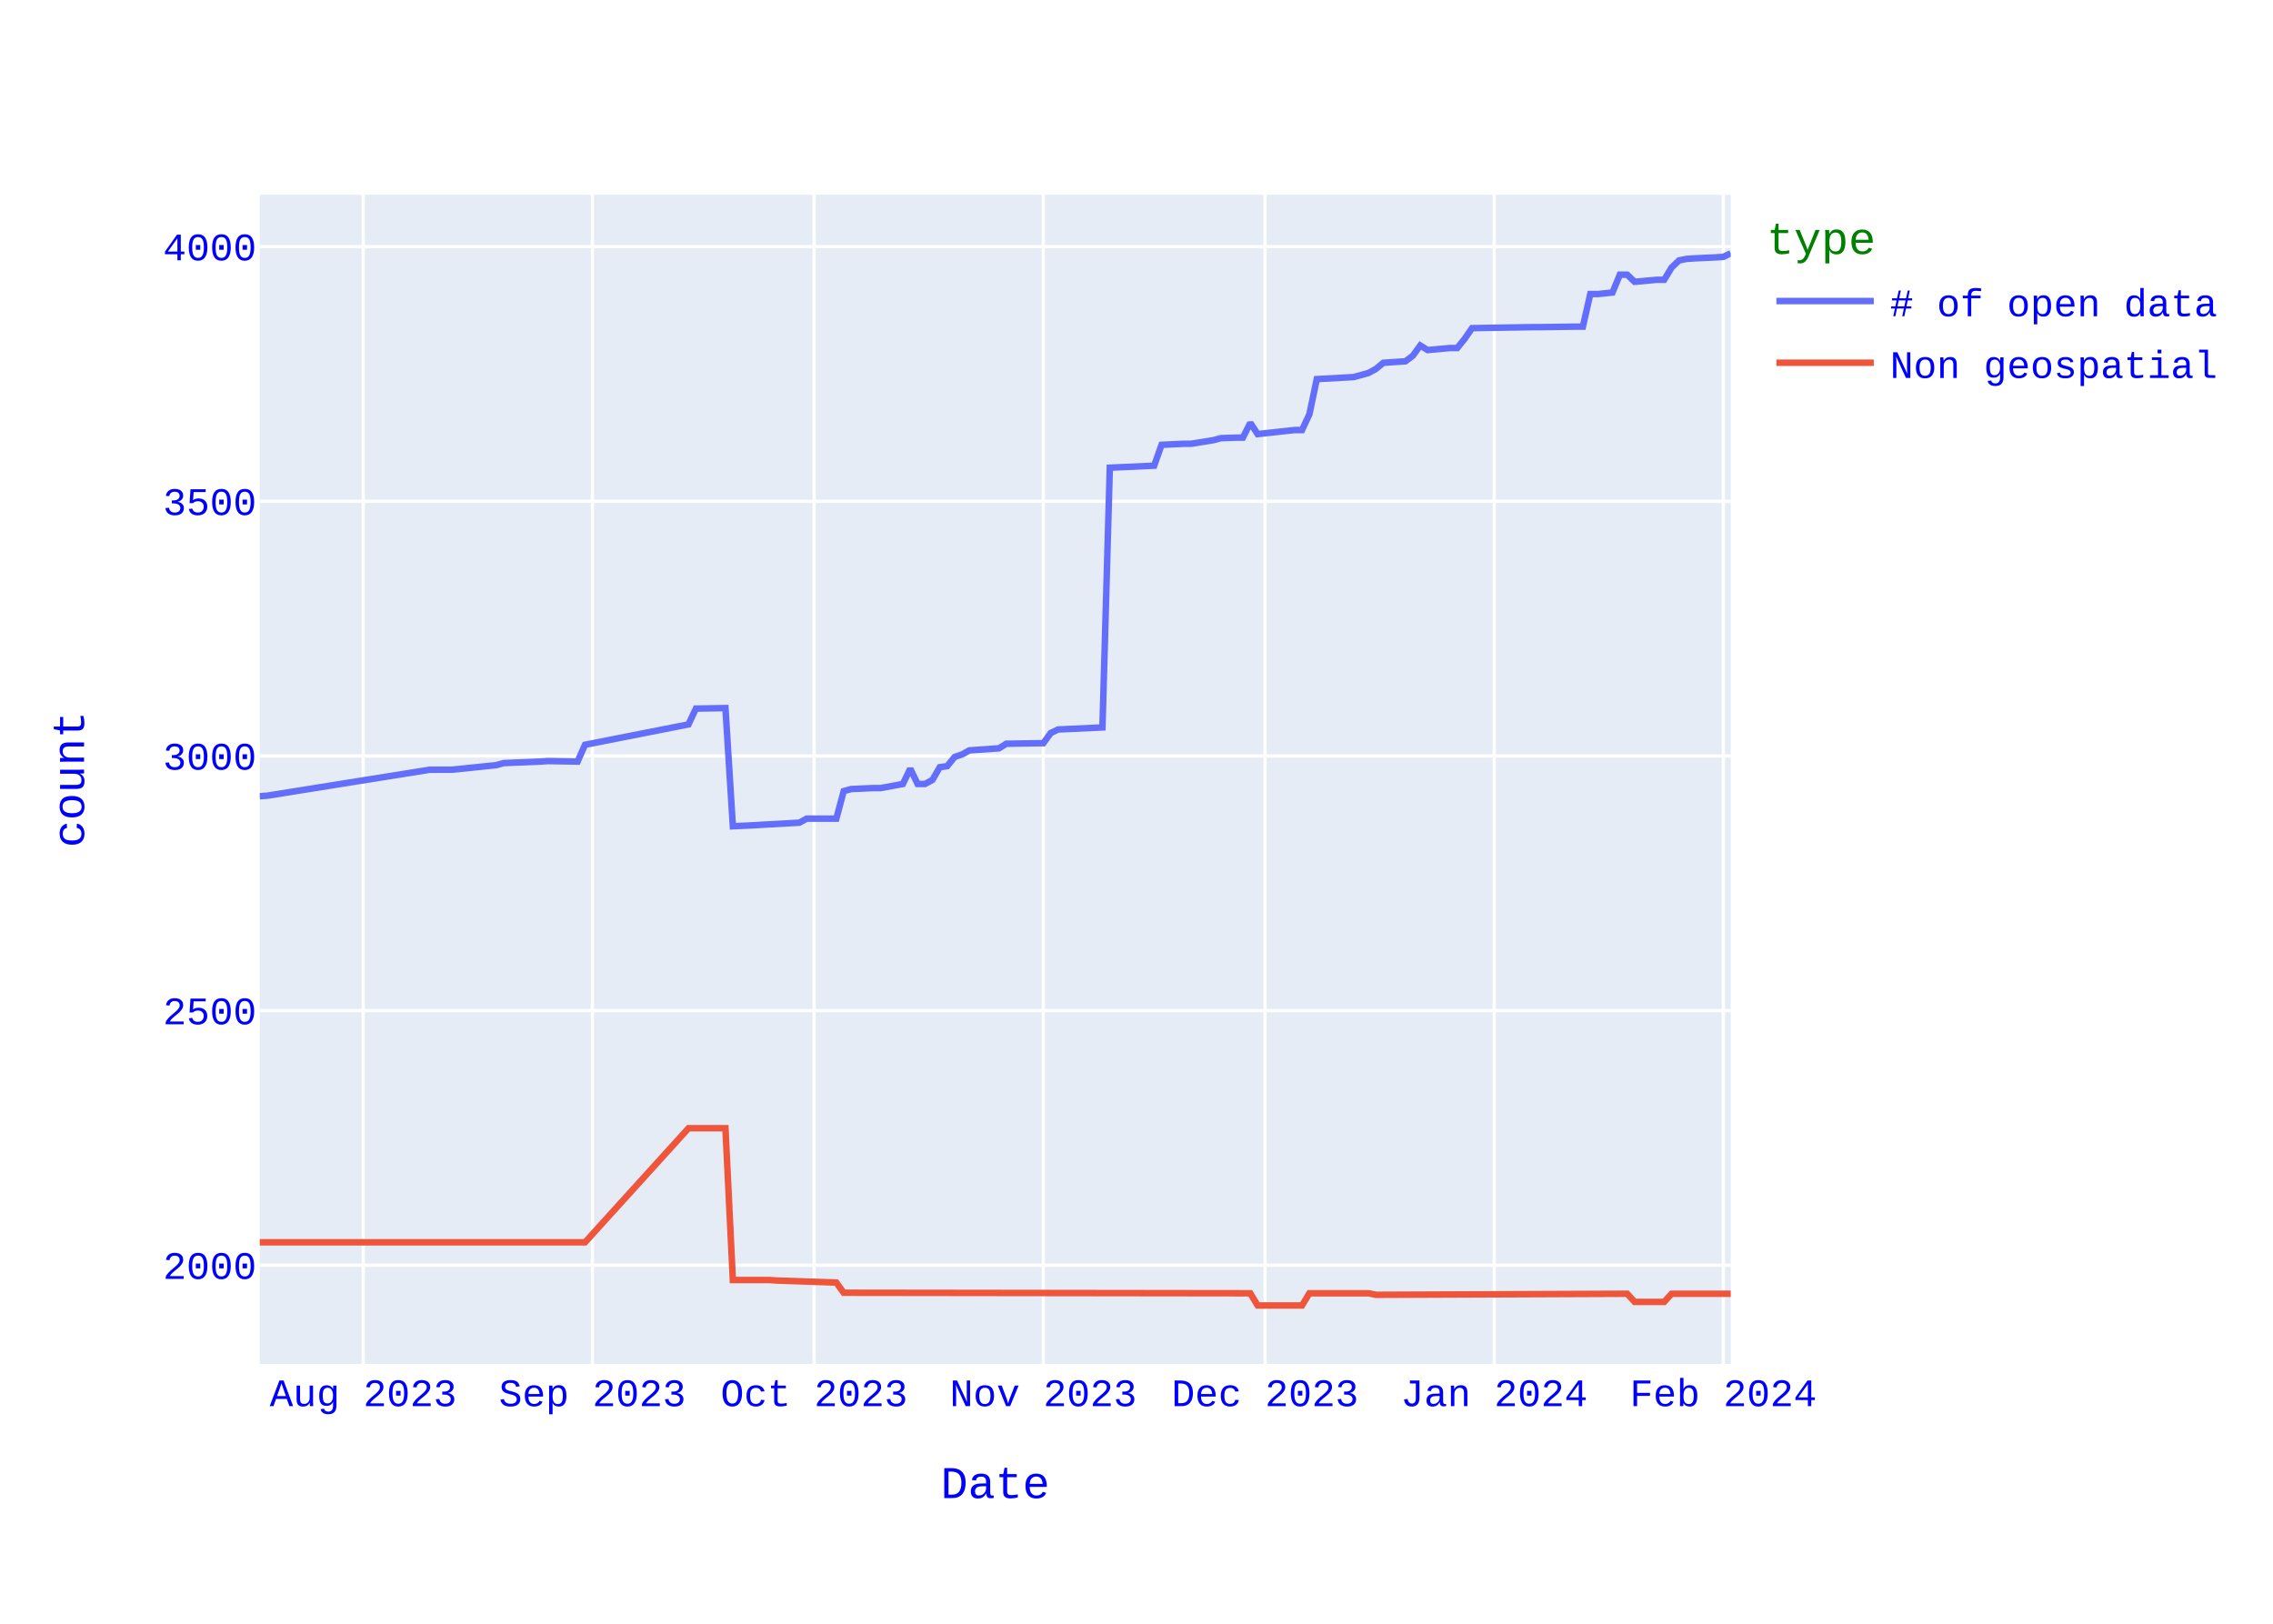
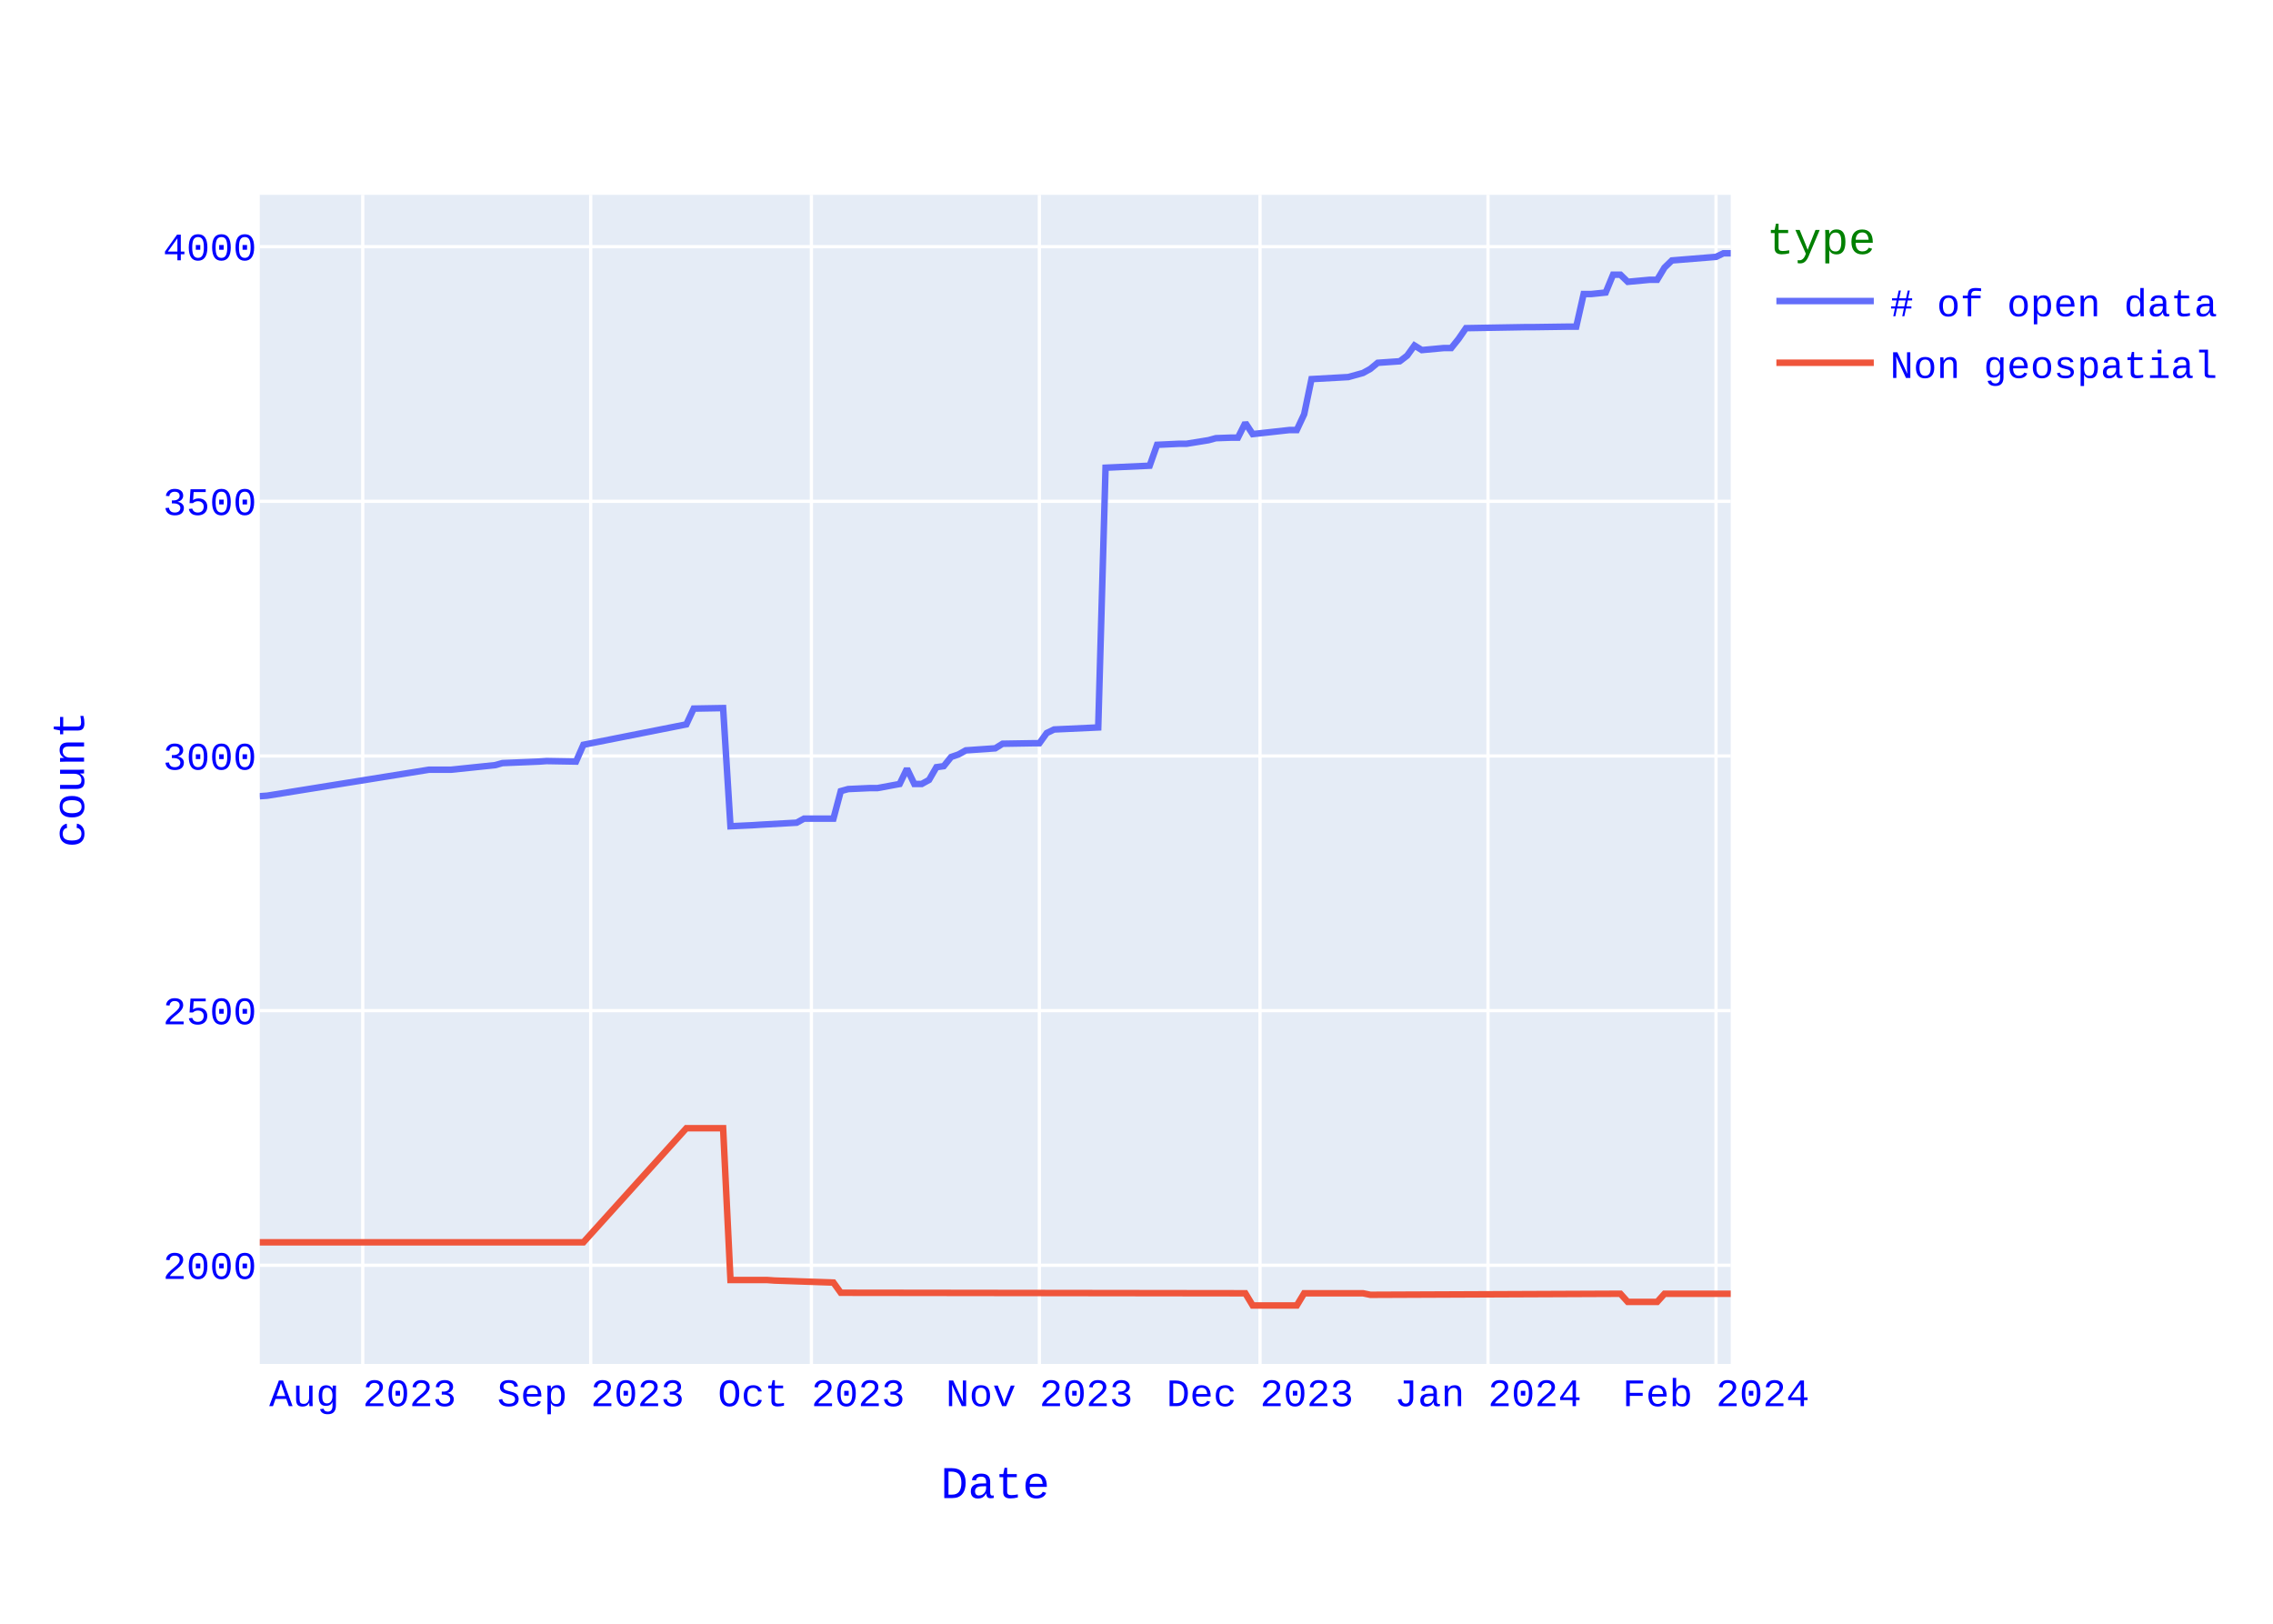
<svg xmlns="http://www.w3.org/2000/svg" class="main-svg" width="700" height="500" style="" viewBox="0 0 700 500">
  <rect x="0" y="0" width="700" height="500" style="fill: rgb(255, 255, 255); fill-opacity: 1;" />
-   <defs id="defs-eb5383">
+   <defs id="defs-be1c4c">
    <g class="clips">
-       <clipPath id="clipeb5383xyplot" class="plotclip">
+       <clipPath id="clipbe1c4cxyplot" class="plotclip">
        <rect width="453" height="360" />
      </clipPath>
-       <clipPath class="axesclip" id="clipeb5383x">
+       <clipPath class="axesclip" id="clipbe1c4cx">
        <rect x="80" y="0" width="453" height="500" />
      </clipPath>
-       <clipPath class="axesclip" id="clipeb5383y">
+       <clipPath class="axesclip" id="clipbe1c4cy">
        <rect x="0" y="60" width="700" height="360" />
      </clipPath>
-       <clipPath class="axesclip" id="clipeb5383xy">
+       <clipPath class="axesclip" id="clipbe1c4cxy">
        <rect x="80" y="60" width="453" height="360" />
      </clipPath>
    </g>
    <g class="gradients" />
    <g class="patterns" />
  </defs>
  <g class="bglayer">
    <rect class="bg" x="80" y="60" width="453" height="360" style="fill: rgb(229, 236, 246); fill-opacity: 1; stroke-width: 0;" />
  </g>
  <g class="layer-below">
    <g class="imagelayer" />
    <g class="shapelayer" />
  </g>
  <g class="cartesianlayer">
    <g class="subplot xy">
      <g class="layer-subplot">
        <g class="shapelayer" />
        <g class="imagelayer" />
      </g>
      <g class="minor-gridlayer">
        <g class="x" />
        <g class="y" />
      </g>
      <g class="gridlayer">
        <g class="x">
-           <path class="xgrid crisp" transform="translate(111.87,0)" d="M0,60v360" style="stroke: rgb(255, 255, 255); stroke-opacity: 1; stroke-width: 1px;" />
-           <path class="xgrid crisp" transform="translate(182.44,0)" d="M0,60v360" style="stroke: rgb(255, 255, 255); stroke-opacity: 1; stroke-width: 1px;" />
-           <path class="xgrid crisp" transform="translate(250.73,0)" d="M0,60v360" style="stroke: rgb(255, 255, 255); stroke-opacity: 1; stroke-width: 1px;" />
-           <path class="xgrid crisp" transform="translate(321.3,0)" d="M0,60v360" style="stroke: rgb(255, 255, 255); stroke-opacity: 1; stroke-width: 1px;" />
-           <path class="xgrid crisp" transform="translate(389.59,0)" d="M0,60v360" style="stroke: rgb(255, 255, 255); stroke-opacity: 1; stroke-width: 1px;" />
-           <path class="xgrid crisp" transform="translate(460.16,0)" d="M0,60v360" style="stroke: rgb(255, 255, 255); stroke-opacity: 1; stroke-width: 1px;" />
-           <path class="xgrid crisp" transform="translate(530.72,0)" d="M0,60v360" style="stroke: rgb(255, 255, 255); stroke-opacity: 1; stroke-width: 1px;" />
+           <path class="xgrid crisp" transform="translate(111.71,0)" d="M0,60v360" style="stroke: rgb(255, 255, 255); stroke-opacity: 1; stroke-width: 1px;" />
+           <path class="xgrid crisp" transform="translate(181.92,0)" d="M0,60v360" style="stroke: rgb(255, 255, 255); stroke-opacity: 1; stroke-width: 1px;" />
+           <path class="xgrid crisp" transform="translate(249.88,0)" d="M0,60v360" style="stroke: rgb(255, 255, 255); stroke-opacity: 1; stroke-width: 1px;" />
+           <path class="xgrid crisp" transform="translate(320.09,0)" d="M0,60v360" style="stroke: rgb(255, 255, 255); stroke-opacity: 1; stroke-width: 1px;" />
+           <path class="xgrid crisp" transform="translate(388.04,0)" d="M0,60v360" style="stroke: rgb(255, 255, 255); stroke-opacity: 1; stroke-width: 1px;" />
+           <path class="xgrid crisp" transform="translate(458.25,0)" d="M0,60v360" style="stroke: rgb(255, 255, 255); stroke-opacity: 1; stroke-width: 1px;" />
+           <path class="xgrid crisp" transform="translate(528.47,0)" d="M0,60v360" style="stroke: rgb(255, 255, 255); stroke-opacity: 1; stroke-width: 1px;" />
        </g>
        <g class="y">
          <path class="ygrid crisp" transform="translate(0,389.61)" d="M80,0h453" style="stroke: rgb(255, 255, 255); stroke-opacity: 1; stroke-width: 1px;" />
          <path class="ygrid crisp" transform="translate(0,311.2)" d="M80,0h453" style="stroke: rgb(255, 255, 255); stroke-opacity: 1; stroke-width: 1px;" />
          <path class="ygrid crisp" transform="translate(0,232.79)" d="M80,0h453" style="stroke: rgb(255, 255, 255); stroke-opacity: 1; stroke-width: 1px;" />
          <path class="ygrid crisp" transform="translate(0,154.37)" d="M80,0h453" style="stroke: rgb(255, 255, 255); stroke-opacity: 1; stroke-width: 1px;" />
          <path class="ygrid crisp" transform="translate(0,75.96)" d="M80,0h453" style="stroke: rgb(255, 255, 255); stroke-opacity: 1; stroke-width: 1px;" />
        </g>
      </g>
      <g class="zerolinelayer" />
      <path class="xlines-below" />
      <path class="ylines-below" />
      <g class="overlines-below" />
      <g class="xaxislayer-below" />
      <g class="yaxislayer-below" />
      <g class="overaxes-below" />
-       <g class="plot" transform="translate(80,60)" clip-path="url(#clipeb5383xyplot)">
+       <g class="plot" transform="translate(80,60)" clip-path="url(#clipbe1c4cxyplot)">
        <g class="scatterlayer mlayer">
-           <g class="trace scatter trace5ef766" style="stroke-miterlimit: 2; opacity: 1;">
+           <g class="trace scatter trace32d5f3" style="stroke-miterlimit: 2; opacity: 1;">
            <g class="fills" />
            <g class="errorbars" />
            <g class="lines">
-               <path class="js-line" d="M453,18L450.72,19.1L448.45,19.25L441.62,19.57L439.34,19.73L437.07,20.2L434.79,22.39L432.51,26.15L430.24,26.15L423.41,26.78L421.13,24.59L418.85,24.59L416.58,30.08L412.03,30.55L409.75,30.55L407.47,40.58L405.2,40.58L393.81,40.74L391.54,40.74L373.33,41.05L371.05,44.35L368.77,47.17L366.5,47.17L359.67,47.8L357.39,46.39L355.12,49.52L352.84,51.25L346.01,51.72L343.73,53.6L341.46,54.85L336.9,56.11L325.52,56.74L323.25,67.56L320.97,72.42L318.69,72.42L307.31,73.67L305.04,70.22L302.76,74.77L300.48,74.77L295.93,74.93L293.65,75.55L286.82,76.65L284.55,76.65L277.72,76.97L275.44,83.4L261.78,84.02L259.51,164L245.85,164.63L243.57,165.73L241.3,168.87L239.02,168.87L229.91,169.02L227.64,170.43L218.53,171.06L216.26,172.32L213.98,173.1L211.7,175.92L209.43,176.24L207.15,180.16L204.87,181.41L202.6,181.41L200.32,176.71L198.05,181.41L191.22,182.67L188.94,182.67L182.11,182.98L179.83,183.61L177.56,192.08L175.28,192.08L168.45,192.08L166.18,193.33L154.79,193.96L152.52,194.11L145.69,194.43L143.41,158.04L134.31,158.2L132.03,163.06L100.16,169.34L97.88,174.51L88.78,174.35L86.5,174.51L75.12,174.98L72.84,175.61L59.19,177.02L56.91,177.02L52.36,177.02L2.28,185.02L0,185.18" style="vector-effect: none; fill: none; stroke: rgb(99, 110, 250); stroke-opacity: 1; stroke-width: 2px; opacity: 1;" />
+               <path class="js-line" d="M453,18L450.74,18L448.47,19.1L434.88,20.2L432.61,22.39L430.35,26.15L428.08,26.15L421.29,26.78L419.03,24.59L416.76,24.59L414.49,30.08L409.96,30.55L407.7,30.55L405.43,40.58L403.17,40.58L391.85,40.74L389.58,40.74L371.46,41.05L369.19,44.35L366.93,47.17L364.67,47.17L357.87,47.8L355.6,46.39L353.34,49.52L351.07,51.25L344.28,51.72L342.01,53.6L339.75,54.85L335.22,56.11L323.89,56.74L321.63,67.56L319.36,72.42L317.1,72.42L305.78,73.67L303.51,70.22L301.24,74.77L298.98,74.77L294.45,74.93L292.18,75.55L285.39,76.65L283.13,76.65L276.33,76.97L274.06,83.4L260.47,84.02L258.21,164L244.62,164.63L242.35,165.73L240.09,168.87L237.82,168.87L228.76,169.02L226.5,170.43L217.44,171.06L215.17,172.32L212.91,173.1L210.64,175.92L208.38,176.24L206.11,180.16L203.85,181.41L201.58,181.41L199.32,176.71L197.06,181.41L190.26,182.67L187.99,182.67L181.2,182.98L178.93,183.61L176.67,192.08L174.4,192.08L167.61,192.08L165.35,193.33L154.02,193.96L151.75,194.11L144.96,194.43L142.69,158.04L133.63,158.2L131.37,163.06L99.66,169.34L97.39,174.51L88.33,174.35L86.07,174.51L74.74,174.98L72.48,175.61L58.89,177.02L56.63,177.02L52.1,177.02L2.26,185.02L0,185.18" style="vector-effect: none; fill: none; stroke: rgb(99, 110, 250); stroke-opacity: 1; stroke-width: 2px; opacity: 1;" />
            </g>
            <g class="points" />
            <g class="text" />
          </g>
-           <g class="trace scatter traced3722f" style="stroke-miterlimit: 2; opacity: 1;">
+           <g class="trace scatter trace28f8d6" style="stroke-miterlimit: 2; opacity: 1;">
            <g class="fills" />
            <g class="errorbars" />
            <g class="lines">
-               <path class="js-line" d="M453,338.39L434.79,338.39L432.51,340.9L423.41,340.9L421.13,338.39L343.73,338.71L341.46,338.24L323.25,338.24L320.97,342L307.31,342L305.04,338.24L179.83,338.08L177.56,334.94L159.35,334.32L157.07,334.16L145.69,334.16L143.41,287.42L132.03,287.42L100.16,322.55L0,322.55" style="vector-effect: none; fill: none; stroke: rgb(239, 85, 59); stroke-opacity: 1; stroke-width: 2px; opacity: 1;" />
+               <path class="js-line" d="M453,338.39L432.61,338.39L430.35,340.9L421.29,340.9L419.03,338.39L342.01,338.71L339.75,338.24L321.63,338.24L319.36,342L305.78,342L303.51,338.24L178.93,338.08L176.67,334.94L158.55,334.32L156.28,334.16L144.96,334.16L142.69,287.42L131.37,287.42L99.66,322.55L0,322.55" style="vector-effect: none; fill: none; stroke: rgb(239, 85, 59); stroke-opacity: 1; stroke-width: 2px; opacity: 1;" />
            </g>
            <g class="points" />
            <g class="text" />
          </g>
        </g>
      </g>
      <g class="overplot" />
      <path class="xlines-above crisp" d="M0,0" style="fill: none;" />
      <path class="ylines-above crisp" d="M0,0" style="fill: none;" />
      <g class="overlines-above" />
      <g class="xaxislayer-above">
        <g class="xtick">
-           <text text-anchor="middle" x="0" y="433" transform="translate(111.87,0)" style="font-family: 'Courier New'; font-size: 12px; fill: rgb(0, 0, 255); fill-opacity: 1; white-space: pre; opacity: 1;">Aug 2023</text>
+           <text text-anchor="middle" x="0" y="433" transform="translate(111.71,0)" style="font-family: 'Courier New'; font-size: 12px; fill: rgb(0, 0, 255); fill-opacity: 1; white-space: pre; opacity: 1;">Aug 2023</text>
        </g>
        <g class="xtick">
-           <text text-anchor="middle" x="0" y="433" style="font-family: 'Courier New'; font-size: 12px; fill: rgb(0, 0, 255); fill-opacity: 1; white-space: pre; opacity: 1;" transform="translate(182.44,0)">Sep 2023</text>
+           <text text-anchor="middle" x="0" y="433" style="font-family: 'Courier New'; font-size: 12px; fill: rgb(0, 0, 255); fill-opacity: 1; white-space: pre; opacity: 1;" transform="translate(181.92,0)">Sep 2023</text>
        </g>
        <g class="xtick">
-           <text text-anchor="middle" x="0" y="433" style="font-family: 'Courier New'; font-size: 12px; fill: rgb(0, 0, 255); fill-opacity: 1; white-space: pre; opacity: 1;" transform="translate(250.73,0)">Oct 2023</text>
+           <text text-anchor="middle" x="0" y="433" style="font-family: 'Courier New'; font-size: 12px; fill: rgb(0, 0, 255); fill-opacity: 1; white-space: pre; opacity: 1;" transform="translate(249.88,0)">Oct 2023</text>
        </g>
        <g class="xtick">
-           <text text-anchor="middle" x="0" y="433" style="font-family: 'Courier New'; font-size: 12px; fill: rgb(0, 0, 255); fill-opacity: 1; white-space: pre; opacity: 1;" transform="translate(321.3,0)">Nov 2023</text>
+           <text text-anchor="middle" x="0" y="433" style="font-family: 'Courier New'; font-size: 12px; fill: rgb(0, 0, 255); fill-opacity: 1; white-space: pre; opacity: 1;" transform="translate(320.09,0)">Nov 2023</text>
        </g>
        <g class="xtick">
-           <text text-anchor="middle" x="0" y="433" style="font-family: 'Courier New'; font-size: 12px; fill: rgb(0, 0, 255); fill-opacity: 1; white-space: pre; opacity: 1;" transform="translate(389.59,0)">Dec 2023</text>
+           <text text-anchor="middle" x="0" y="433" style="font-family: 'Courier New'; font-size: 12px; fill: rgb(0, 0, 255); fill-opacity: 1; white-space: pre; opacity: 1;" transform="translate(388.04,0)">Dec 2023</text>
        </g>
        <g class="xtick">
-           <text text-anchor="middle" x="0" y="433" style="font-family: 'Courier New'; font-size: 12px; fill: rgb(0, 0, 255); fill-opacity: 1; white-space: pre; opacity: 1;" transform="translate(460.16,0)">Jan 2024</text>
+           <text text-anchor="middle" x="0" y="433" style="font-family: 'Courier New'; font-size: 12px; fill: rgb(0, 0, 255); fill-opacity: 1; white-space: pre; opacity: 1;" transform="translate(458.25,0)">Jan 2024</text>
        </g>
        <g class="xtick">
-           <text text-anchor="middle" x="0" y="433" style="font-family: 'Courier New'; font-size: 12px; fill: rgb(0, 0, 255); fill-opacity: 1; white-space: pre; opacity: 1;" transform="translate(530.72,0)">Feb 2024</text>
+           <text text-anchor="middle" x="0" y="433" style="font-family: 'Courier New'; font-size: 12px; fill: rgb(0, 0, 255); fill-opacity: 1; white-space: pre; opacity: 1;" transform="translate(528.47,0)">Feb 2024</text>
        </g>
      </g>
      <g class="yaxislayer-above">
        <g class="ytick">
          <text text-anchor="end" x="79" y="4.2" transform="translate(0,389.61)" style="font-family: 'Courier New'; font-size: 12px; fill: rgb(0, 0, 255); fill-opacity: 1; white-space: pre; opacity: 1;">2000</text>
        </g>
        <g class="ytick">
          <text text-anchor="end" x="79" y="4.2" style="font-family: 'Courier New'; font-size: 12px; fill: rgb(0, 0, 255); fill-opacity: 1; white-space: pre; opacity: 1;" transform="translate(0,311.2)">2500</text>
        </g>
        <g class="ytick">
          <text text-anchor="end" x="79" y="4.2" style="font-family: 'Courier New'; font-size: 12px; fill: rgb(0, 0, 255); fill-opacity: 1; white-space: pre; opacity: 1;" transform="translate(0,232.79)">3000</text>
        </g>
        <g class="ytick">
          <text text-anchor="end" x="79" y="4.2" style="font-family: 'Courier New'; font-size: 12px; fill: rgb(0, 0, 255); fill-opacity: 1; white-space: pre; opacity: 1;" transform="translate(0,154.37)">3500</text>
        </g>
        <g class="ytick">
          <text text-anchor="end" x="79" y="4.2" style="font-family: 'Courier New'; font-size: 12px; fill: rgb(0, 0, 255); fill-opacity: 1; white-space: pre; opacity: 1;" transform="translate(0,75.96)">4000</text>
        </g>
      </g>
      <g class="overaxes-above" />
    </g>
  </g>
  <g class="polarlayer" />
  <g class="smithlayer" />
  <g class="ternarylayer" />
  <g class="geolayer" />
  <g class="funnelarealayer" />
  <g class="pielayer" />
  <g class="iciclelayer" />
  <g class="treemaplayer" />
  <g class="sunburstlayer" />
  <g class="glimages" />
-   <defs id="topdefs-eb5383">
+   <defs id="topdefs-be1c4c">
    <g class="clips" />
-     <clipPath id="legendeb5383">
+     <clipPath id="legendbe1c4c">
      <rect width="146" height="67" x="0" y="0" />
    </clipPath>
  </defs>
  <g class="layer-above">
    <g class="imagelayer" />
    <g class="shapelayer" />
  </g>
  <g class="infolayer">
    <g class="legend" pointer-events="all" transform="translate(542.06,60)">
      <rect class="bg" shape-rendering="crispEdges" style="stroke: rgb(68, 68, 68); stroke-opacity: 1; fill: rgb(255, 255, 255); fill-opacity: 1; stroke-width: 0px;" width="146" height="67" x="0" y="0" />
-       <g class="scrollbox" transform="" clip-path="url(#legendeb5383)">
+       <g class="scrollbox" transform="" clip-path="url(#legendbe1c4c)">
        <text class="legendtitletext" text-anchor="start" x="2" y="18.2" style="font-family: 'Courier New'; font-size: 14px; fill: rgb(0, 128, 0); fill-opacity: 1; white-space: pre;">type</text>
        <g class="groups" transform="">
          <g class="traces" transform="translate(0,32.7)" style="opacity: 1;">
            <text class="legendtext" text-anchor="start" x="40" y="4.68" style="font-family: 'Courier New'; font-size: 12px; fill: rgb(0, 0, 255); fill-opacity: 1; white-space: pre;"># of open data</text>
            <g class="layers" style="opacity: 1;">
              <g class="legendfill" />
              <g class="legendlines">
                <path class="js-line" d="M5,0h30" style="fill: none; stroke: rgb(99, 110, 250); stroke-opacity: 1; stroke-width: 2px;" />
              </g>
              <g class="legendsymbols">
                <g class="legendpoints" />
              </g>
            </g>
            <rect class="legendtoggle" x="0" y="-9.5" width="140.828" height="19" style="fill: rgb(0, 0, 0); fill-opacity: 0;" />
          </g>
        </g>
        <g class="groups" transform="">
          <g class="traces" transform="translate(0,51.7)" style="opacity: 1;">
            <text class="legendtext" text-anchor="start" x="40" y="4.68" style="font-family: 'Courier New'; font-size: 12px; fill: rgb(0, 0, 255); fill-opacity: 1; white-space: pre;">Non geospatial</text>
            <g class="layers" style="opacity: 1;">
              <g class="legendfill" />
              <g class="legendlines">
                <path class="js-line" d="M5,0h30" style="fill: none; stroke: rgb(239, 85, 59); stroke-opacity: 1; stroke-width: 2px;" />
              </g>
              <g class="legendsymbols">
                <g class="legendpoints" />
              </g>
            </g>
            <rect class="legendtoggle" x="0" y="-9.5" width="140.828" height="19" style="fill: rgb(0, 0, 0); fill-opacity: 0;" />
          </g>
        </g>
      </g>
      <rect class="scrollbar" rx="20" ry="3" width="0" height="0" style="fill: rgb(128, 139, 164); fill-opacity: 1;" x="0" y="0" />
    </g>
    <g class="g-gtitle" />
    <g class="g-xtitle">
      <text class="xtitle" x="306.5" y="461.3" text-anchor="middle" style="font-family: 'Courier New'; font-size: 14px; fill: rgb(0, 0, 255); opacity: 1; font-weight: normal; white-space: pre;">Date</text>
    </g>
    <g class="g-ytitle">
      <text class="ytitle" transform="rotate(-90,25.8875,240)" x="25.888" y="240" text-anchor="middle" style="font-family: 'Courier New'; font-size: 14px; fill: rgb(0, 0, 255); opacity: 1; font-weight: normal; white-space: pre;">count</text>
    </g>
  </g>
</svg>
